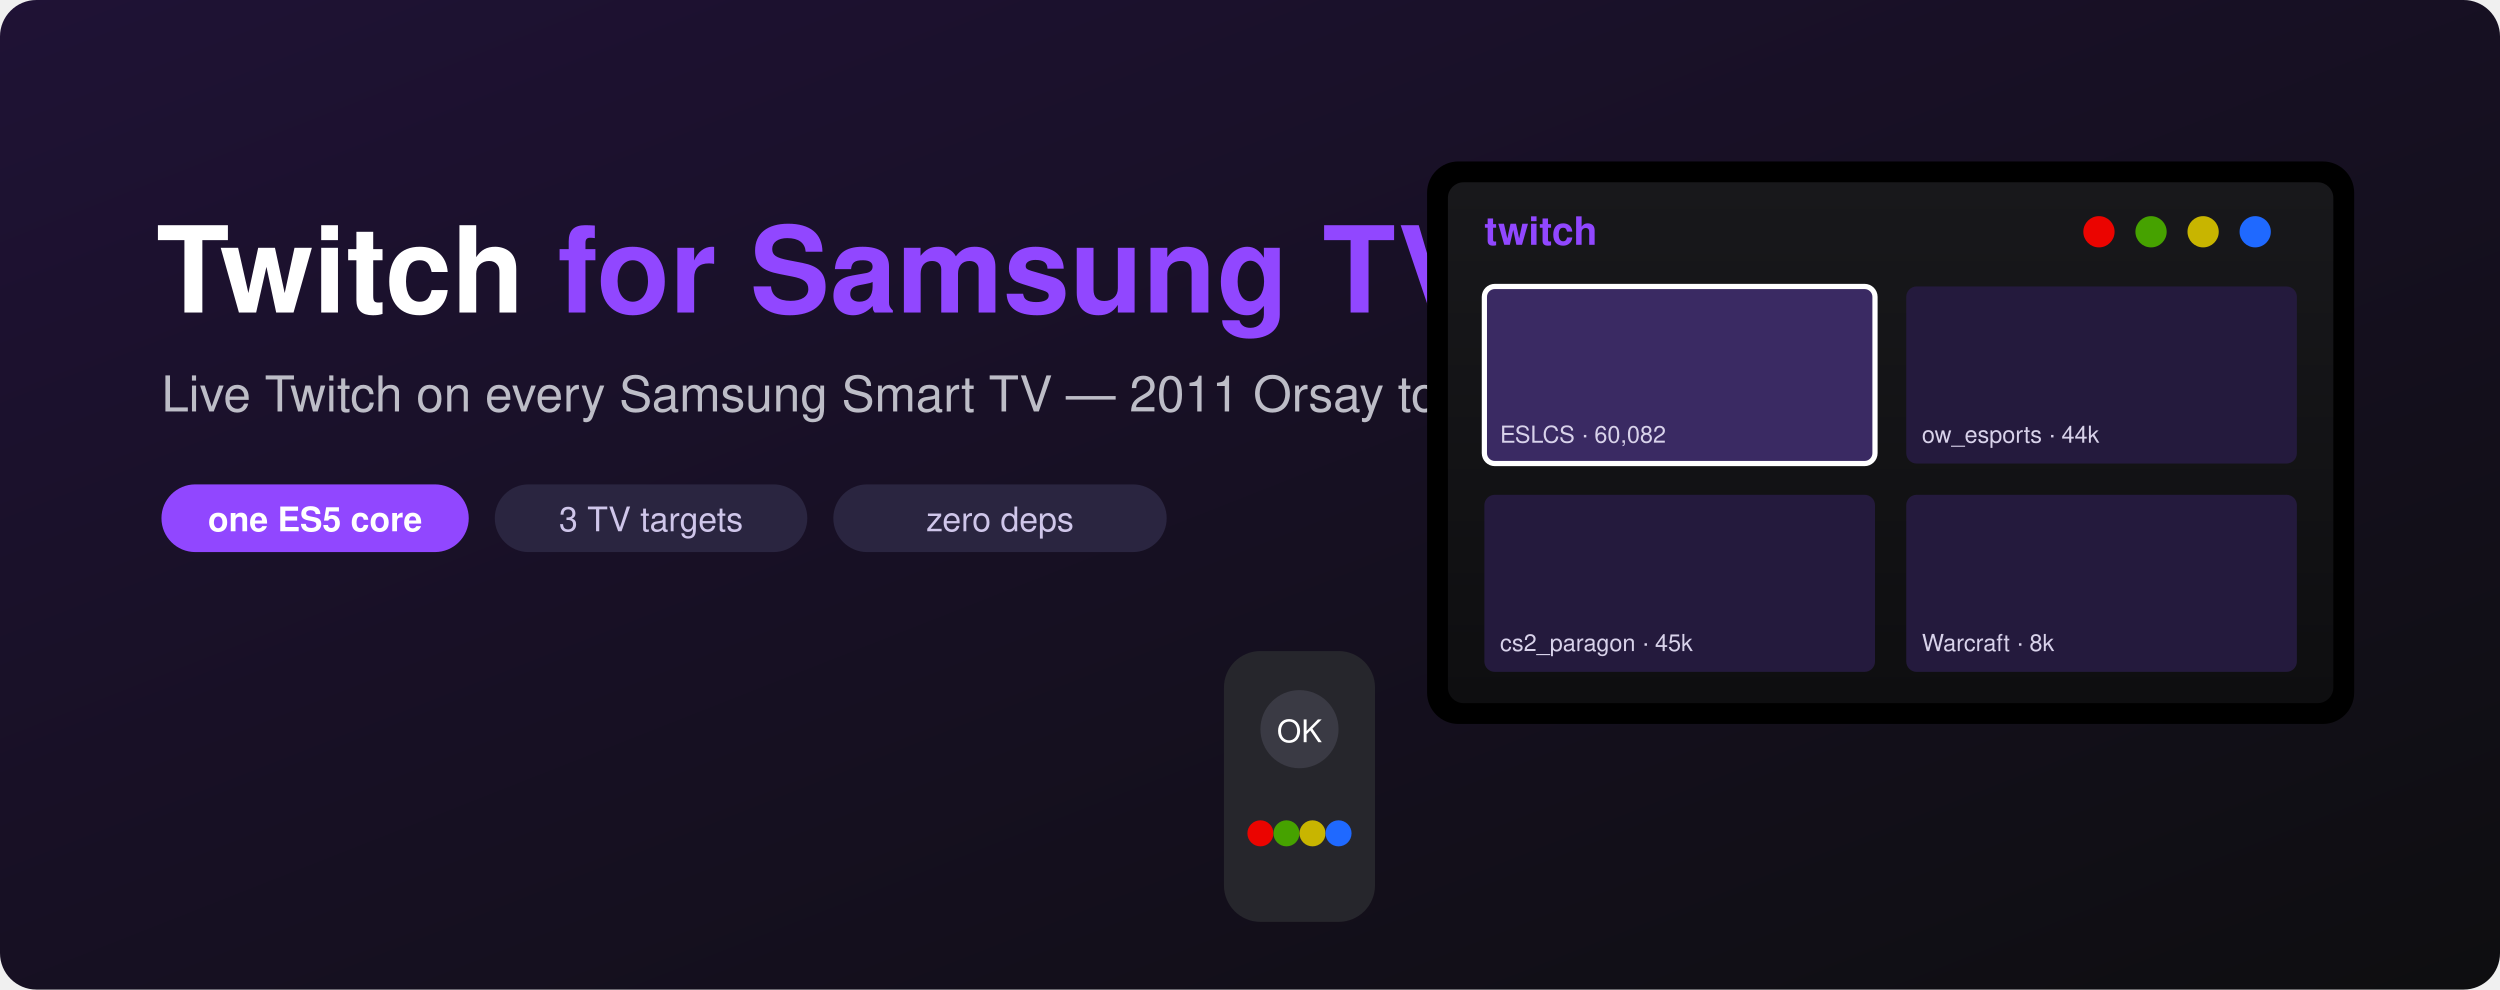
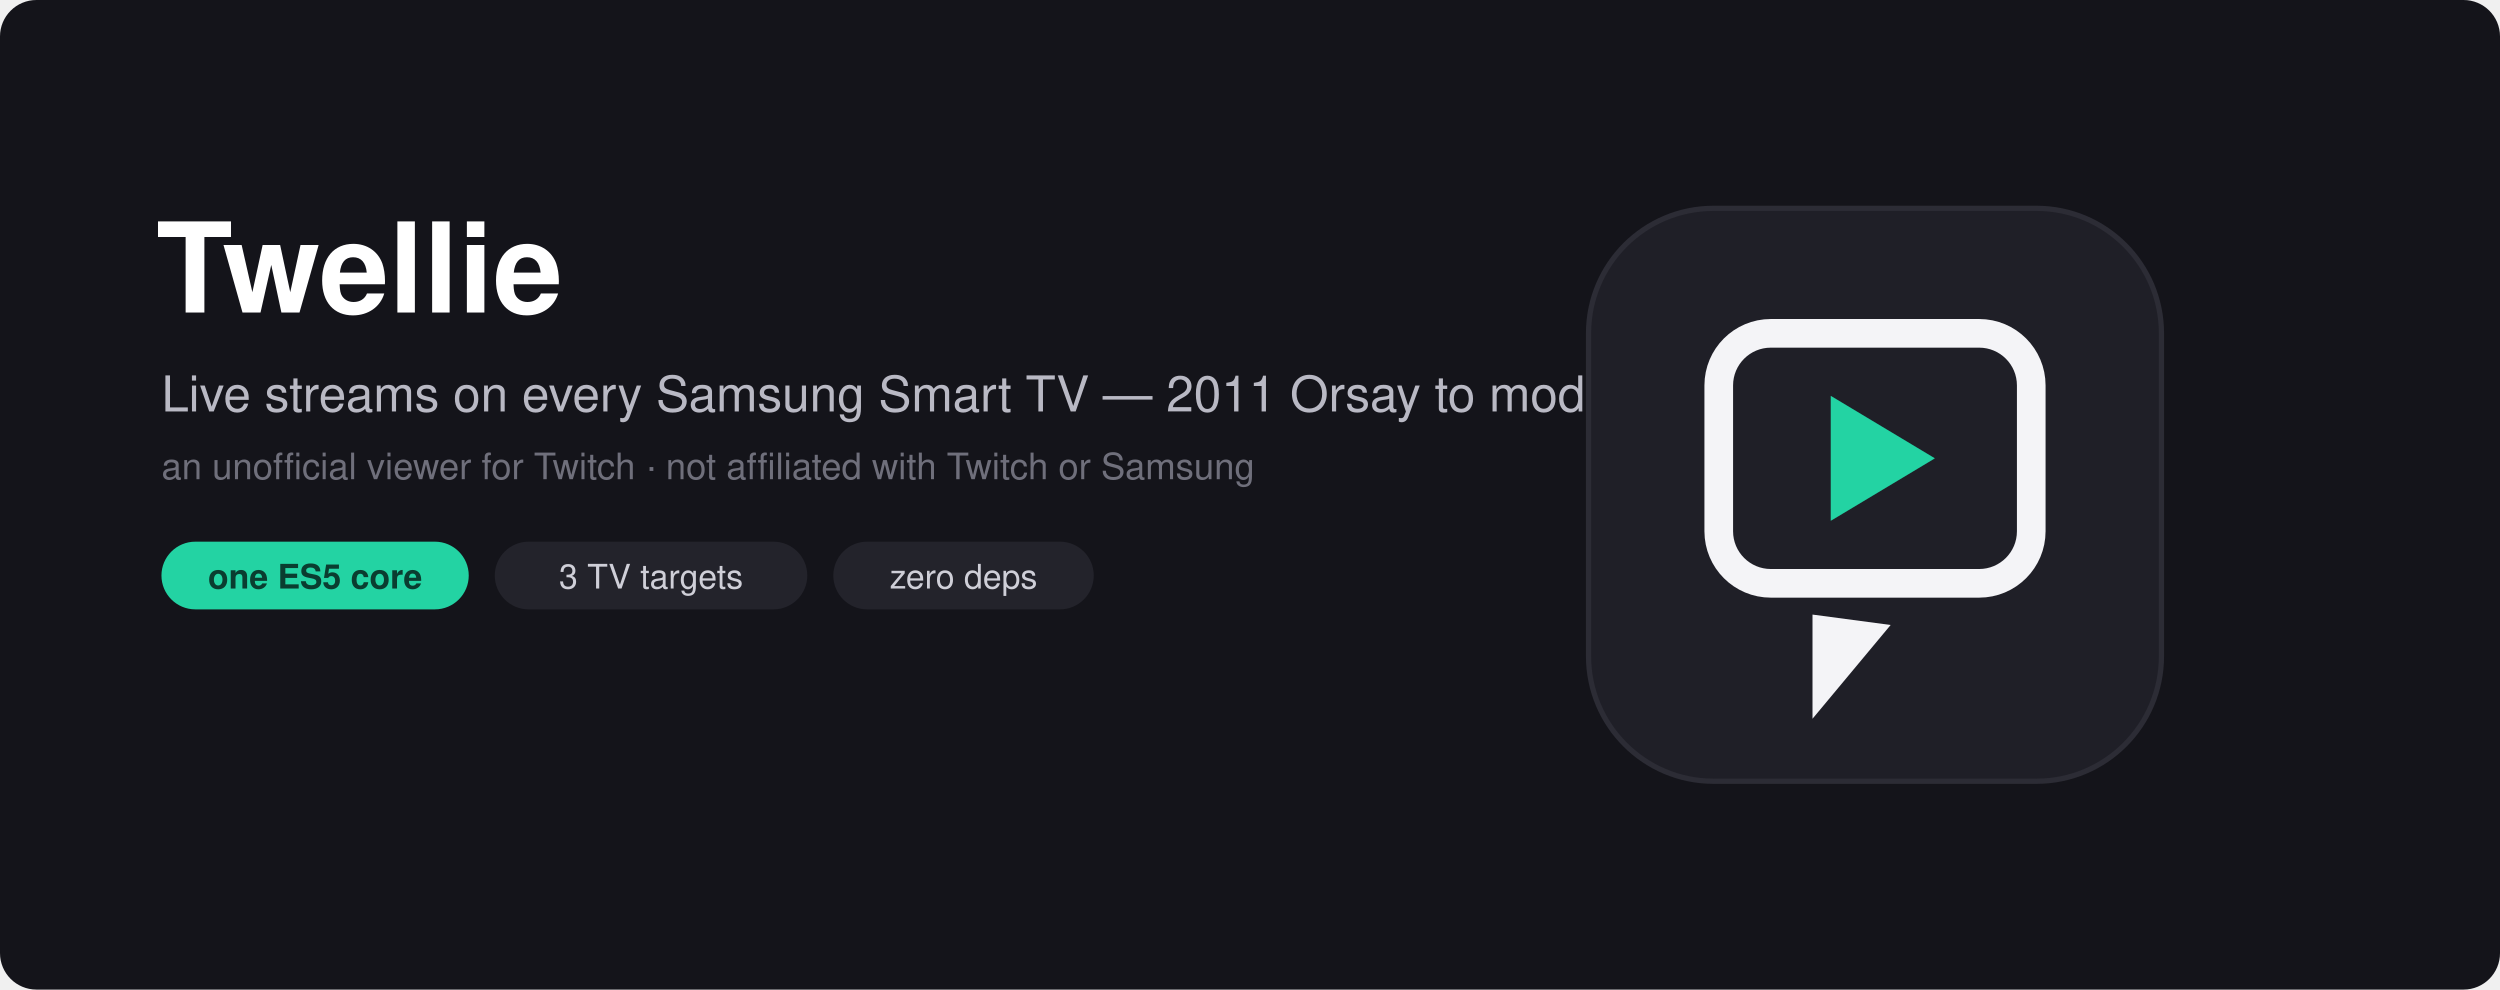
<svg xmlns="http://www.w3.org/2000/svg" viewBox="0 0 960 380" font-family="Helvetica, Arial, sans-serif">
-   <defs>
-     <linearGradient id="bg" x1="0" y1="0" x2="1" y2="1">
-       <stop offset="0" stop-color="#1f1235" />
-       <stop offset="1" stop-color="#0e0e10" />
-     </linearGradient>
-     <linearGradient id="screen" x1="0" y1="0" x2="0" y2="1">
-       <stop offset="0" stop-color="#18181b" />
-       <stop offset="1" stop-color="#0e0e10" />
-     </linearGradient>
-   </defs>
-   <rect width="960" height="380" rx="14" fill="url(#bg)" />
-   <text x="60" y="120" fill="#fff" font-size="46" font-weight="700">Twitch <tspan fill="#9147ff">for Samsung TV</tspan>
-   </text>
-   <text x="62" y="158" fill="#bdbdc7" font-size="19">Live Twitch on every Samsung Smart TV — 2011 Orsay to modern Tizen.</text>
-   <g font-size="13" fill="#cfc6ea">
-     <rect x="62" y="186" width="118" height="26" rx="13" fill="#9147ff" />
-     <text x="121" y="204" text-anchor="middle" fill="#fff" font-weight="600">one ES5 core</text>
-     <rect x="190" y="186" width="120" height="26" rx="13" fill="#2a2540" />
-     <text x="250" y="204" text-anchor="middle">3 TV targets</text>
-     <rect x="320" y="186" width="128" height="26" rx="13" fill="#2a2540" />
-     <text x="384" y="204" text-anchor="middle">zero deps</text>
+   <rect width="960" height="380" rx="14" fill="#14141a" />
+   <text x="60" y="120" fill="#fff" font-size="48" font-weight="700">Twellie</text>
+   <text x="62" y="158" fill="#b9b9c4" font-size="19">Live streams on every Samsung Smart TV — 2011 Orsay to modern Tizen.</text>
+   <text x="62" y="184" fill="#6f6f7b" font-size="14">an unofficial viewer for Twitch · not affiliated with Twitch or Samsung</text>
+   <g font-size="13">
+     <rect x="62" y="208" width="118" height="26" rx="13" fill="#23d3a3" />
+     <text x="121" y="226" text-anchor="middle" fill="#0a3d30" font-weight="600">one ES5 core</text>
+     <rect x="190" y="208" width="120" height="26" rx="13" fill="#23232b" />
+     <text x="250" y="226" text-anchor="middle" fill="#cfcfd8">3 TV targets</text>
+     <rect x="320" y="208" width="100" height="26" rx="13" fill="#23232b" />
+     <text x="370" y="226" text-anchor="middle" fill="#cfcfd8">zero deps</text>
  </g>
-   <g transform="translate(556,70)">
-     <rect x="-8" y="-8" width="356" height="216" rx="12" fill="#000" />
-     <rect width="340" height="200" rx="6" fill="url(#screen)" />
-     <text x="14" y="24" fill="#9147ff" font-size="15" font-weight="700">twitch</text>
-     <g>
-       <circle cx="250" cy="19" r="6" fill="#eb0400" />
-       <circle cx="270" cy="19" r="6" fill="#46a200" />
-       <circle cx="290" cy="19" r="6" fill="#c8b500" />
-       <circle cx="310" cy="19" r="6" fill="#1f69ff" />
-     </g>
-     <g>
-       <rect x="14" y="40" width="150" height="68" rx="4" fill="#3a2a63" stroke="#fff" stroke-width="2" />
-       <rect x="176" y="40" width="150" height="68" rx="4" fill="#241a3d" />
-       <rect x="14" y="120" width="150" height="68" rx="4" fill="#241a3d" />
-       <rect x="176" y="120" width="150" height="68" rx="4" fill="#241a3d" />
-     </g>
-     <g fill="#d8d2ea" font-size="9">
-       <text x="20" y="100">ESLCS · 60,082</text>
-       <text x="182" y="100">ow_esports · 44k</text>
-       <text x="20" y="180">cs2_paragon · 45k</text>
-       <text x="182" y="180">Warcraft · 8k</text>
-     </g>
-   </g>
-   <g transform="translate(470,250)">
-     <rect x="0" y="0" width="58" height="104" rx="14" fill="#26262c" />
-     <circle cx="29" cy="30" r="15" fill="#3a3a44" />
-     <text x="29" y="35" text-anchor="middle" fill="#fff" font-size="12">OK</text>
-     <circle cx="14" cy="70" r="5" fill="#eb0400" />
-     <circle cx="24" cy="70" r="5" fill="#46a200" />
-     <circle cx="34" cy="70" r="5" fill="#c8b500" />
-     <circle cx="44" cy="70" r="5" fill="#1f69ff" />
+   <g transform="translate(610,80)">
+     <rect width="220" height="220" rx="48" fill="#1f1f27" stroke="#2c2c35" stroke-width="2" />
+     <rect x="50" y="48" width="120" height="96" rx="20" fill="none" stroke="#f4f4f7" stroke-width="11" />
+     <polygon points="86,156 86,196 116,160" fill="#f4f4f7" />
+     <polygon points="93,72 93,120 133,96" fill="#23d3a3" />
  </g>
</svg>
